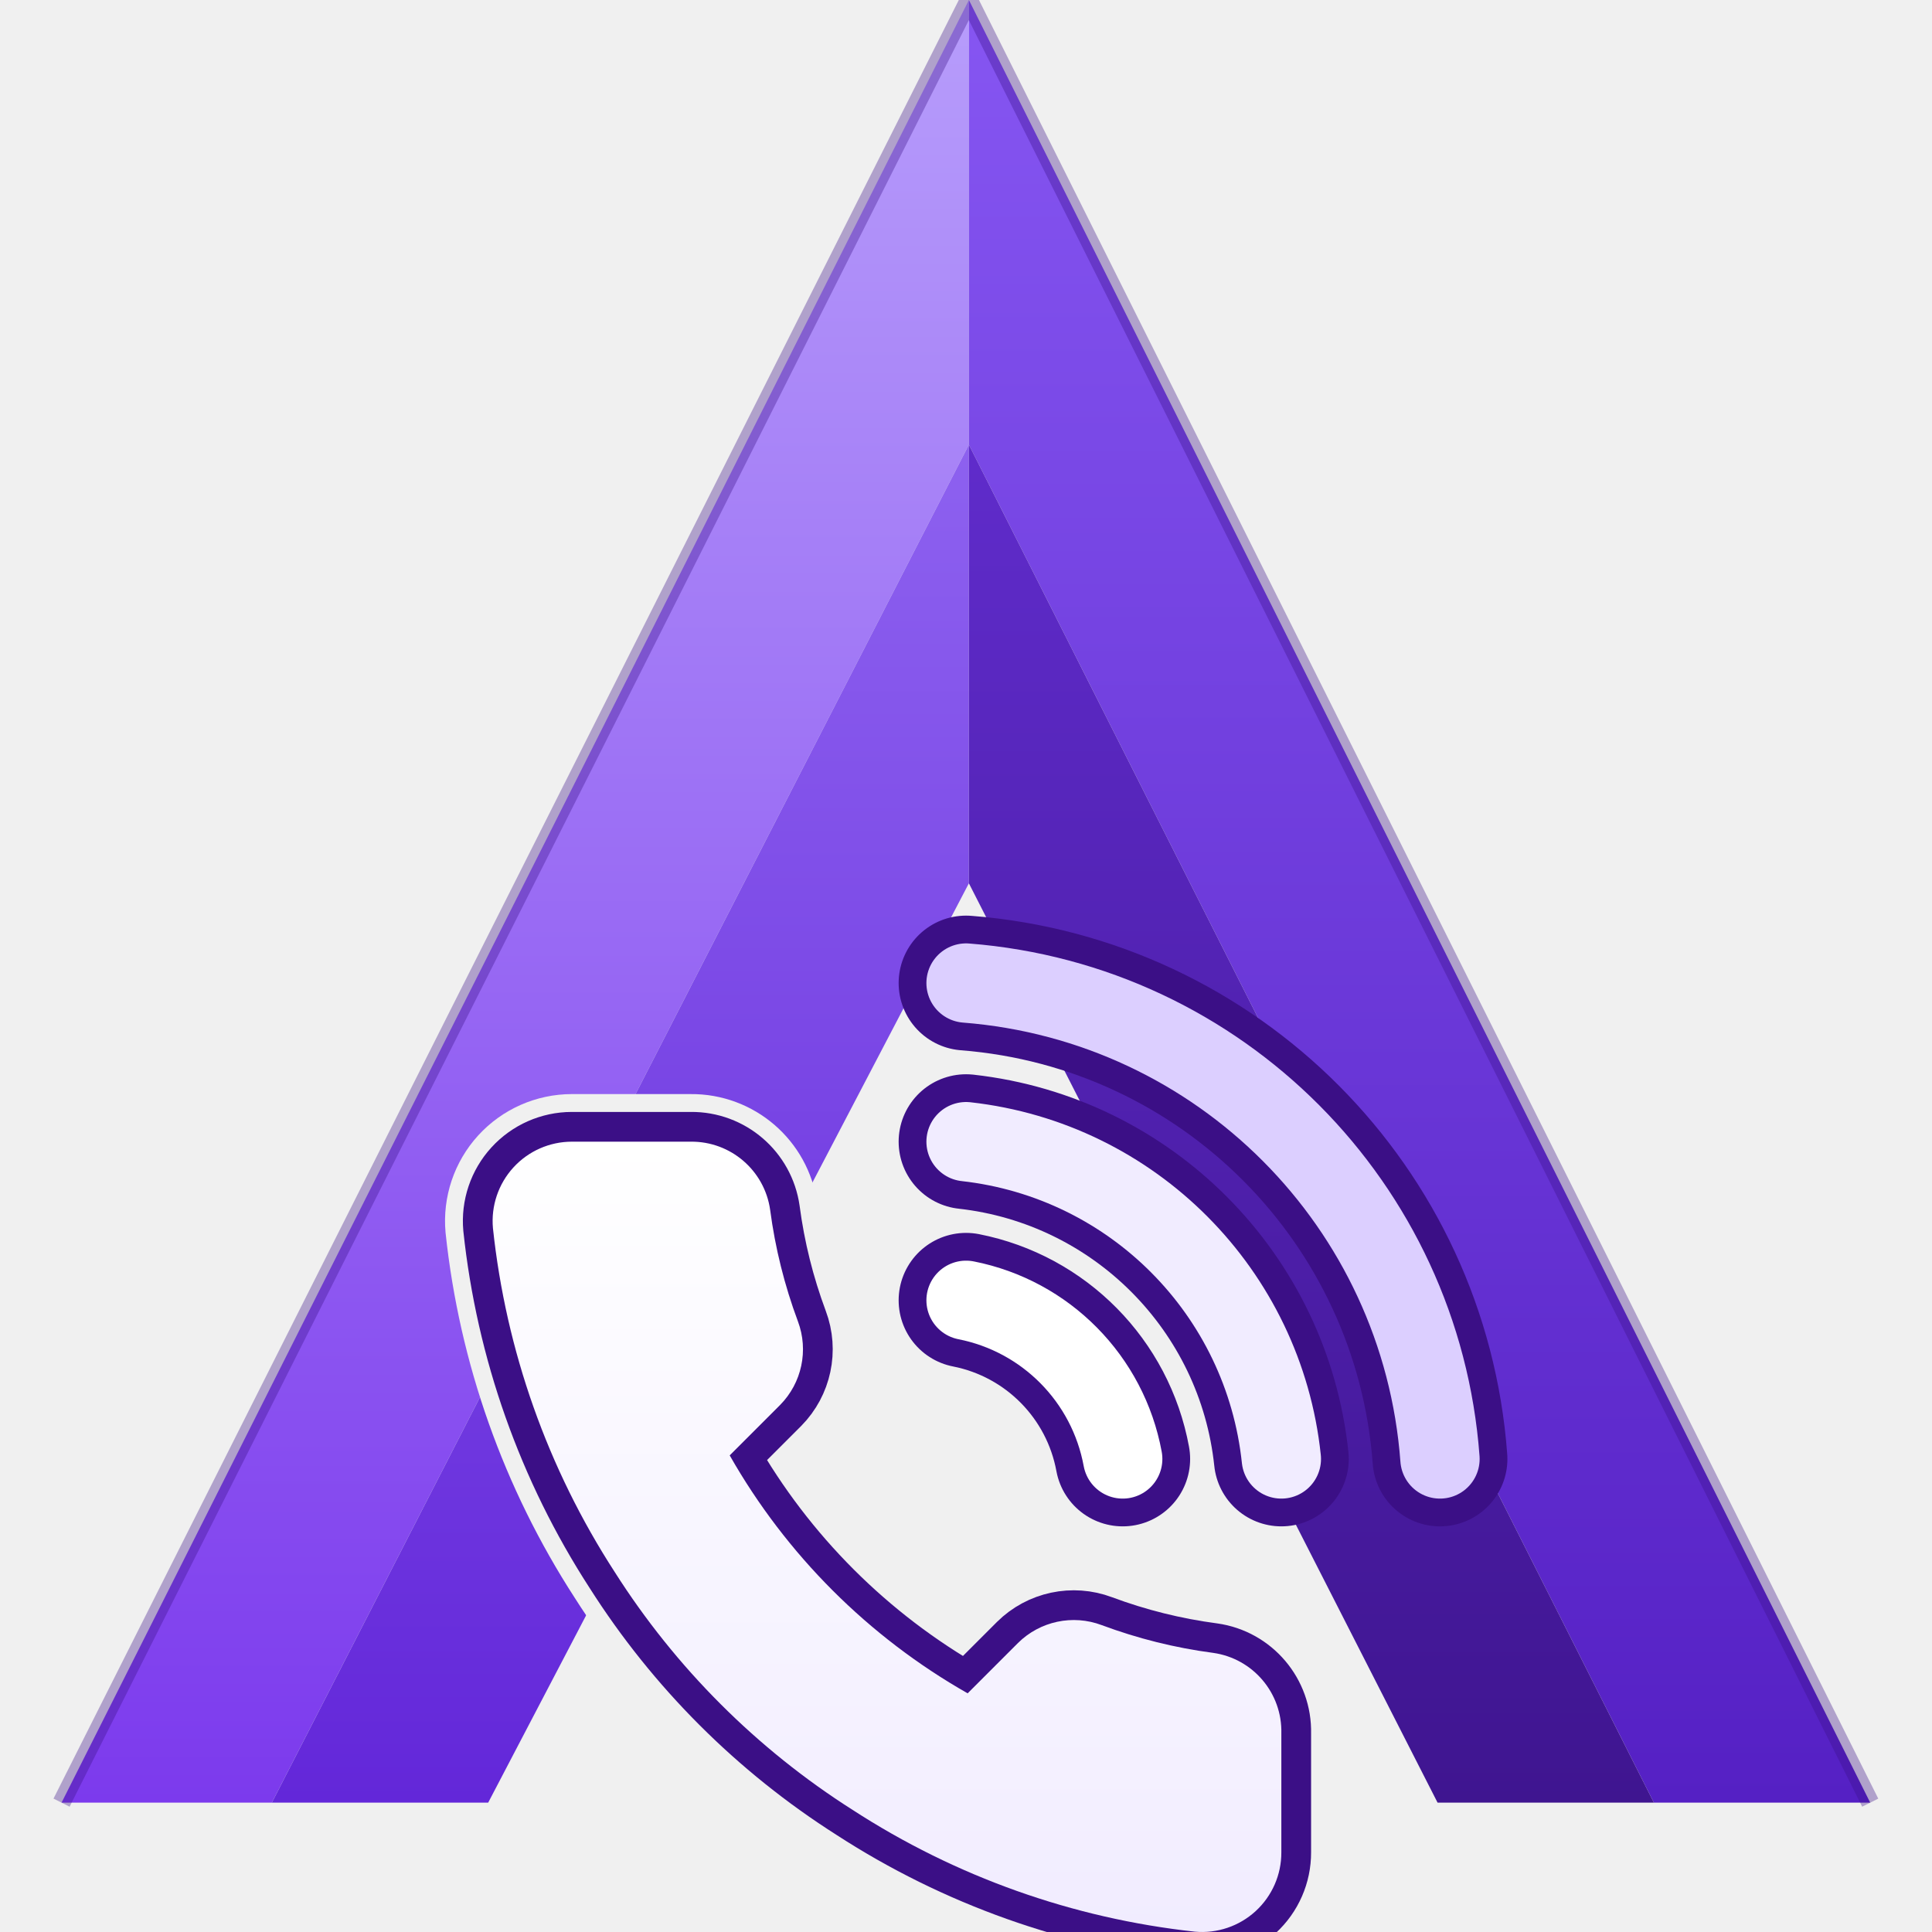
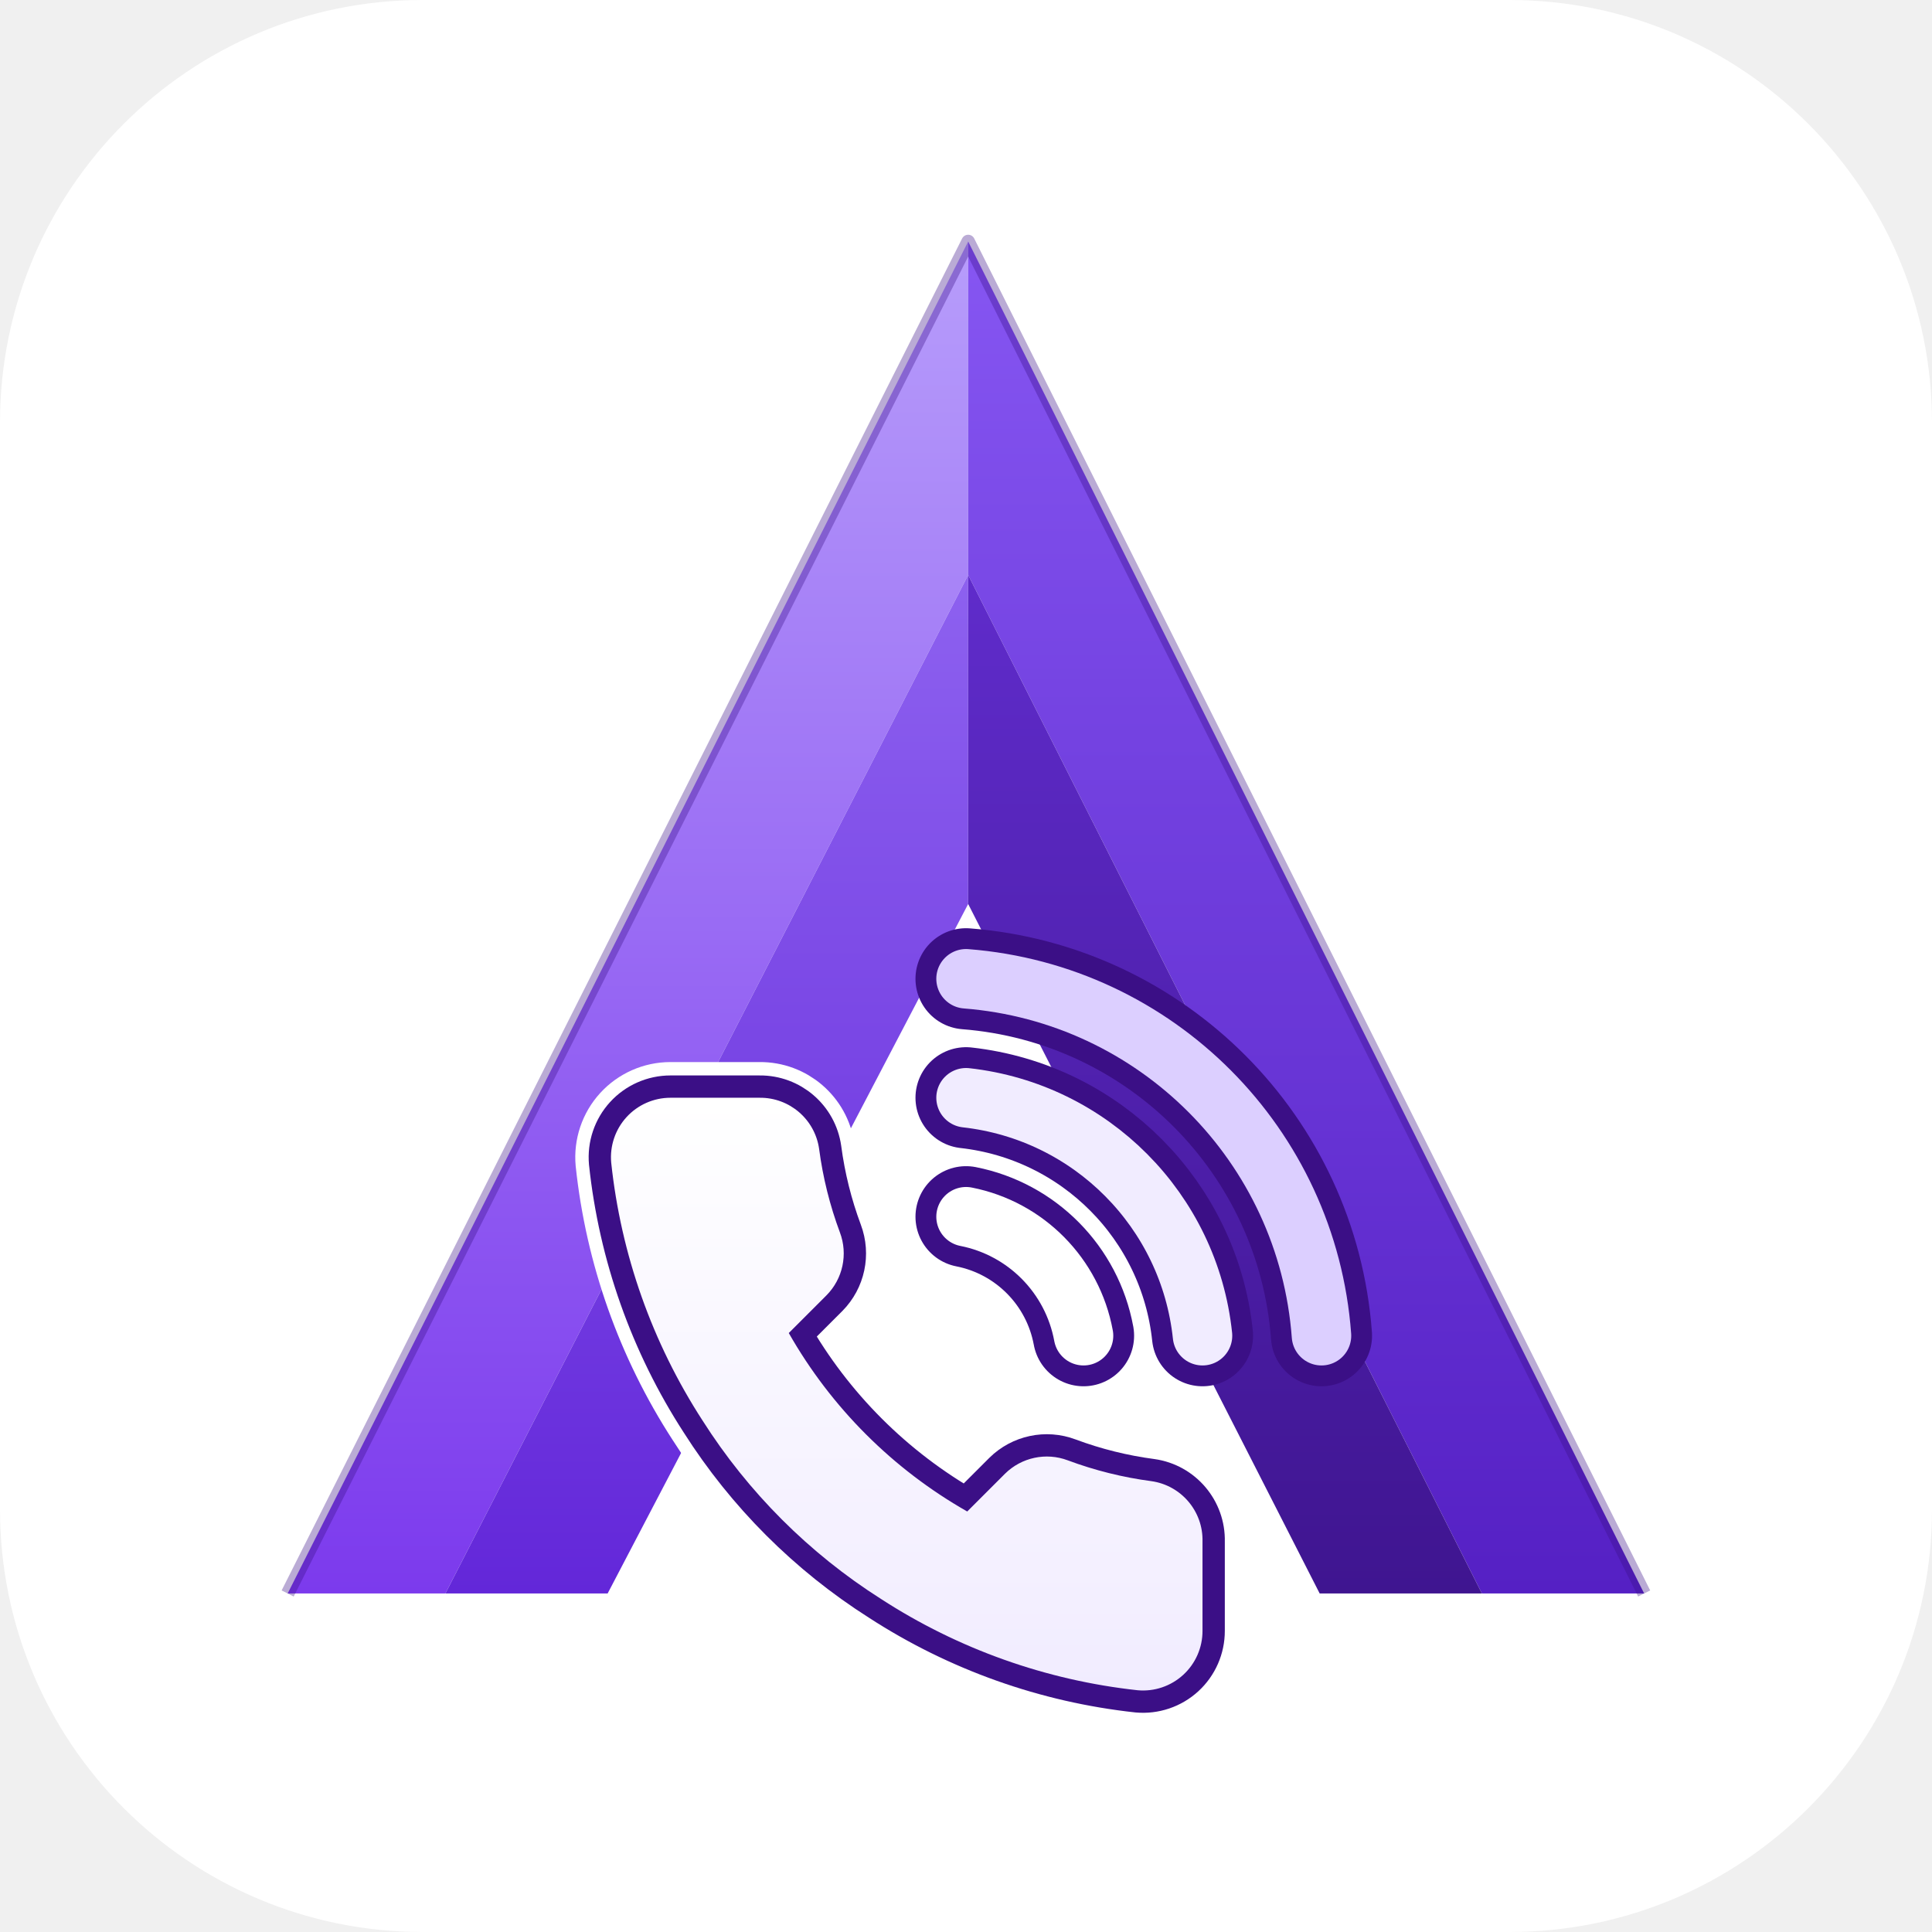
<svg xmlns="http://www.w3.org/2000/svg" viewBox="0 0 64 64" width="64" height="64">
-   <style>.moerk{display:none}@media (prefers-color-scheme:dark){.lys{display:none}.moerk{display:inline}}</style>
-   <g class="lys" transform="translate(1.84 0.00) scale(0.19905)">
-     <defs>
-       <linearGradient id="ldialer-L1" x1="0" y1="0" x2="0" y2="300" gradientUnits="userSpaceOnUse">
-         <stop offset="0" stop-color="#B79DFB" />
-         <stop offset="1" stop-color="#7C3AED" />
-       </linearGradient>
-       <linearGradient id="ldialer-L2" x1="0" y1="0" x2="0" y2="300" gradientUnits="userSpaceOnUse">
-         <stop offset="0" stop-color="#9B74F7" />
-         <stop offset="1" stop-color="#6327D9" />
-       </linearGradient>
-       <linearGradient id="ldialer-R1" x1="0" y1="0" x2="0" y2="300" gradientUnits="userSpaceOnUse">
-         <stop offset="0" stop-color="#8656F2" />
-         <stop offset="1" stop-color="#5520C4" />
-       </linearGradient>
-       <linearGradient id="ldialer-R2" x1="0" y1="0" x2="0" y2="300" gradientUnits="userSpaceOnUse">
-         <stop offset="0" stop-color="#6A33DE" />
-         <stop offset="1" stop-color="#3F1590" />
-       </linearGradient>
-       <linearGradient id="ldialer-ph" x1="0" y1="2" x2="0" y2="22" gradientUnits="userSpaceOnUse">
-         <stop offset="0" stop-color="#FFFFFF" />
-         <stop offset="1" stop-color="#F1ECFF" />
-       </linearGradient>
-       <mask id="ldialer-m" maskUnits="userSpaceOnUse" x="-60" y="-60" width="424" height="468">
-         <rect x="-60" y="-60" width="424" height="468" fill="#fff" />
-         <g transform="translate(138 256) scale(6.6) translate(-12 -12)">
-           <path d="M22 16.92v3a2 2 0 0 1-2.18 2 19.79 19.79 0 0 1-8.63-3.07 19.5 19.5 0 0 1-6-6 19.79 19.79 0 0 1-3.07-8.67A2 2 0 0 1 4.11 2h3a2 2 0 0 1 2 1.72 12.84 12.84 0 0 0 .7 2.81 2 2 0 0 1-.45 2.11L8.09 9.91a16 16 0 0 0 6 6l1.27-1.27a2 2 0 0 1 2.11-.45 12.84 12.84 0 0 0 2.81.7A2 2 0 0 1 22 16.92z" fill="#000" stroke="#000" stroke-width="2.4" stroke-linejoin="round" />
+   <rect width="64" height="64" rx="14" fill="#FFFFFF" />
+   <g transform="translate(32 32) scale(0.75) translate(-32 -32)">
+     <g transform="translate(1.84 0.00) scale(0.19905)">
+       <defs>
+         <linearGradient id="ldialer-L1" x1="0" y1="0" x2="0" y2="300" gradientUnits="userSpaceOnUse">
+           <stop offset="0" stop-color="#B79DFB" />
+           <stop offset="1" stop-color="#7C3AED" />
+         </linearGradient>
+         <linearGradient id="ldialer-L2" x1="0" y1="0" x2="0" y2="300" gradientUnits="userSpaceOnUse">
+           <stop offset="0" stop-color="#9B74F7" />
+           <stop offset="1" stop-color="#6327D9" />
+         </linearGradient>
+         <linearGradient id="ldialer-R1" x1="0" y1="0" x2="0" y2="300" gradientUnits="userSpaceOnUse">
+           <stop offset="0" stop-color="#8656F2" />
+           <stop offset="1" stop-color="#5520C4" />
+         </linearGradient>
+         <linearGradient id="ldialer-R2" x1="0" y1="0" x2="0" y2="300" gradientUnits="userSpaceOnUse">
+           <stop offset="0" stop-color="#6A33DE" />
+           <stop offset="1" stop-color="#3F1590" />
+         </linearGradient>
+         <linearGradient id="ldialer-ph" x1="0" y1="2" x2="0" y2="22" gradientUnits="userSpaceOnUse">
+           <stop offset="0" stop-color="#FFFFFF" />
+           <stop offset="1" stop-color="#F1ECFF" />
+         </linearGradient>
+         <mask id="ldialer-m" maskUnits="userSpaceOnUse" x="-60" y="-60" width="424" height="468">
+           <rect x="-60" y="-60" width="424" height="468" fill="#fff" />
+           <g transform="translate(138 256) scale(6.6) translate(-12 -12)">
+             <path d="M22 16.92v3a2 2 0 0 1-2.18 2 19.79 19.79 0 0 1-8.63-3.07 19.5 19.5 0 0 1-6-6 19.79 19.79 0 0 1-3.07-8.67A2 2 0 0 1 4.11 2h3a2 2 0 0 1 2 1.72 12.84 12.84 0 0 0 .7 2.81 2 2 0 0 1-.45 2.11L8.09 9.91a16 16 0 0 0 6 6l1.27-1.27a2 2 0 0 1 2.11-.45 12.84 12.84 0 0 0 2.81.7A2 2 0 0 1 22 16.92z" fill="#000" stroke="#000" stroke-width="2.4" stroke-linejoin="round" />
+           </g>
+         </mask>
+       </defs>
+       <g mask="url(#ldialer-m)">
+         <polygon fill="url(#ldialer-L1)" points="152,0 1,300 36,300 152,74" />
+         <polygon fill="url(#ldialer-L2)" points="152,74 36,300 72,300 152,147" />
+         <polygon fill="url(#ldialer-R1)" points="152,0 302,300 266,300 152,74" />
+         <polygon fill="url(#ldialer-R2)" points="152,74 266,300 230,300 152,147" />
+         <polyline points="1,300 152,0 302,300" fill="none" stroke="#3B0F86" stroke-opacity=".35" stroke-width="3" stroke-linejoin="round" />
+       </g>
+       <g transform="translate(138 256) scale(6.6) translate(-12 -12)">
+         <path d="M22 16.92v3a2 2 0 0 1-2.18 2 19.79 19.79 0 0 1-8.63-3.07 19.5 19.5 0 0 1-6-6 19.79 19.79 0 0 1-3.07-8.67A2 2 0 0 1 4.11 2h3a2 2 0 0 1 2 1.72 12.84 12.84 0 0 0 .7 2.81 2 2 0 0 1-.45 2.11L8.09 9.91a16 16 0 0 0 6 6l1.27-1.27a2 2 0 0 1 2.11-.45 12.84 12.84 0 0 0 2.81.7A2 2 0 0 1 22 16.92z" fill="#3B0F86" stroke="#3B0F86" stroke-width="1.5" stroke-linejoin="round" />
+         <path d="M22 16.92v3a2 2 0 0 1-2.18 2 19.79 19.79 0 0 1-8.63-3.07 19.5 19.5 0 0 1-6-6 19.79 19.79 0 0 1-3.07-8.67A2 2 0 0 1 4.11 2h3a2 2 0 0 1 2 1.72 12.84 12.84 0 0 0 .7 2.81 2 2 0 0 1-.45 2.11L8.09 9.91a16 16 0 0 0 6 6l1.27-1.27a2 2 0 0 1 2.11-.45 12.84 12.84 0 0 0 2.81.7A2 2 0 0 1 22 16.92z" fill="url(#ldialer-ph)" />
+         <g fill="none" stroke-linecap="round">
+           <path d="M14.05 6A5 5 0 0 1 18 10" stroke="#3B0F86" stroke-width="3.4" />
+           <path d="M14.05 2A9 9 0 0 1 22 10" stroke="#3B0F86" stroke-width="3.4" />
+           <path d="M14.05 -2A13 13 0 0 1 26 10" stroke="#3B0F86" stroke-width="3.4" />
+           <path d="M14.05 6A5 5 0 0 1 18 10" stroke="#FFFFFF" stroke-width="2" />
+           <path d="M14.05 2A9 9 0 0 1 22 10" stroke="#F1ECFF" stroke-width="2" />
+           <path d="M14.05 -2A13 13 0 0 1 26 10" stroke="#DCCFFF" stroke-width="2" />
        </g>
-       </mask>
-     </defs>
-     <g mask="url(#ldialer-m)">
-       <polygon fill="url(#ldialer-L1)" points="152,0 1,300 36,300 152,74" />
-       <polygon fill="url(#ldialer-L2)" points="152,74 36,300 72,300 152,147" />
-       <polygon fill="url(#ldialer-R1)" points="152,0 302,300 266,300 152,74" />
-       <polygon fill="url(#ldialer-R2)" points="152,74 266,300 230,300 152,147" />
-       <polyline points="1,300 152,0 302,300" fill="none" stroke="#3B0F86" stroke-opacity=".35" stroke-width="3" stroke-linejoin="round" />
-     </g>
-     <g transform="translate(138 256) scale(6.6) translate(-12 -12)">
-       <path d="M22 16.92v3a2 2 0 0 1-2.18 2 19.79 19.79 0 0 1-8.63-3.07 19.5 19.5 0 0 1-6-6 19.79 19.79 0 0 1-3.07-8.67A2 2 0 0 1 4.11 2h3a2 2 0 0 1 2 1.72 12.84 12.84 0 0 0 .7 2.81 2 2 0 0 1-.45 2.11L8.09 9.91a16 16 0 0 0 6 6l1.27-1.27a2 2 0 0 1 2.11-.45 12.84 12.84 0 0 0 2.81.7A2 2 0 0 1 22 16.92z" fill="#3B0F86" stroke="#3B0F86" stroke-width="1.5" stroke-linejoin="round" />
-       <path d="M22 16.92v3a2 2 0 0 1-2.18 2 19.79 19.79 0 0 1-8.63-3.07 19.5 19.5 0 0 1-6-6 19.79 19.79 0 0 1-3.07-8.67A2 2 0 0 1 4.11 2h3a2 2 0 0 1 2 1.72 12.84 12.84 0 0 0 .7 2.81 2 2 0 0 1-.45 2.11L8.09 9.91a16 16 0 0 0 6 6l1.27-1.27a2 2 0 0 1 2.11-.45 12.84 12.84 0 0 0 2.81.7A2 2 0 0 1 22 16.92z" fill="url(#ldialer-ph)" />
-       <g fill="none" stroke-linecap="round">
-         <path d="M14.05 6A5 5 0 0 1 18 10" stroke="#3B0F86" stroke-width="3.4" />
-         <path d="M14.05 2A9 9 0 0 1 22 10" stroke="#3B0F86" stroke-width="3.4" />
-         <path d="M14.05 -2A13 13 0 0 1 26 10" stroke="#3B0F86" stroke-width="3.4" />
-         <path d="M14.05 6A5 5 0 0 1 18 10" stroke="#FFFFFF" stroke-width="2" />
-         <path d="M14.05 2A9 9 0 0 1 22 10" stroke="#F1ECFF" stroke-width="2" />
-         <path d="M14.05 -2A13 13 0 0 1 26 10" stroke="#DCCFFF" stroke-width="2" />
-       </g>
-     </g>
-   </g>
-   <g class="moerk" transform="translate(1.84 0.00) scale(0.19905)">
-     <defs>
-       <linearGradient id="mdialer-L1" x1="0" y1="0" x2="0" y2="300" gradientUnits="userSpaceOnUse">
-         <stop offset="0" stop-color="#B79DFB" />
-         <stop offset="1" stop-color="#7C3AED" />
-       </linearGradient>
-       <linearGradient id="mdialer-L2" x1="0" y1="0" x2="0" y2="300" gradientUnits="userSpaceOnUse">
-         <stop offset="0" stop-color="#9B74F7" />
-         <stop offset="1" stop-color="#6327D9" />
-       </linearGradient>
-       <linearGradient id="mdialer-R1" x1="0" y1="0" x2="0" y2="300" gradientUnits="userSpaceOnUse">
-         <stop offset="0" stop-color="#8656F2" />
-         <stop offset="1" stop-color="#5520C4" />
-       </linearGradient>
-       <linearGradient id="mdialer-R2" x1="0" y1="0" x2="0" y2="300" gradientUnits="userSpaceOnUse">
-         <stop offset="0" stop-color="#6A33DE" />
-         <stop offset="1" stop-color="#3F1590" />
-       </linearGradient>
-       <linearGradient id="mdialer-ph" x1="0" y1="2" x2="0" y2="22" gradientUnits="userSpaceOnUse">
-         <stop offset="0" stop-color="#FFFFFF" />
-         <stop offset="1" stop-color="#F1ECFF" />
-       </linearGradient>
-       <mask id="mdialer-m" maskUnits="userSpaceOnUse" x="-60" y="-60" width="424" height="468">
-         <rect x="-60" y="-60" width="424" height="468" fill="#fff" />
-         <g transform="translate(138 256) scale(6.6) translate(-12 -12)">
-           <path d="M22 16.92v3a2 2 0 0 1-2.18 2 19.79 19.79 0 0 1-8.63-3.07 19.5 19.5 0 0 1-6-6 19.79 19.79 0 0 1-3.07-8.67A2 2 0 0 1 4.11 2h3a2 2 0 0 1 2 1.72 12.84 12.84 0 0 0 .7 2.81 2 2 0 0 1-.45 2.11L8.09 9.91a16 16 0 0 0 6 6l1.27-1.27a2 2 0 0 1 2.11-.45 12.84 12.84 0 0 0 2.81.7A2 2 0 0 1 22 16.92z" fill="#000" stroke="#000" stroke-width="2.4" stroke-linejoin="round" />
-         </g>
-       </mask>
-     </defs>
-     <g mask="url(#mdialer-m)">
-       <polygon fill="url(#mdialer-L1)" points="152,0 1,300 36,300 152,74" />
-       <polygon fill="url(#mdialer-L2)" points="152,74 36,300 72,300 152,147" />
-       <polygon fill="url(#mdialer-R1)" points="152,0 302,300 266,300 152,74" />
-       <polygon fill="url(#mdialer-R2)" points="152,74 266,300 230,300 152,147" />
-       <polyline points="1,300 152,0 302,300" fill="none" stroke="#3B0F86" stroke-opacity=".35" stroke-width="3" stroke-linejoin="round" />
-     </g>
-     <g transform="translate(138 256) scale(6.6) translate(-12 -12)">
-       <path d="M22 16.92v3a2 2 0 0 1-2.18 2 19.79 19.79 0 0 1-8.63-3.07 19.5 19.5 0 0 1-6-6 19.79 19.79 0 0 1-3.07-8.67A2 2 0 0 1 4.11 2h3a2 2 0 0 1 2 1.72 12.84 12.84 0 0 0 .7 2.81 2 2 0 0 1-.45 2.11L8.09 9.91a16 16 0 0 0 6 6l1.27-1.27a2 2 0 0 1 2.11-.45 12.84 12.84 0 0 0 2.81.7A2 2 0 0 1 22 16.92z" fill="#3B0F86" stroke="#3B0F86" stroke-width="1.5" stroke-linejoin="round" />
-       <path d="M22 16.92v3a2 2 0 0 1-2.18 2 19.79 19.79 0 0 1-8.63-3.07 19.5 19.5 0 0 1-6-6 19.79 19.79 0 0 1-3.07-8.67A2 2 0 0 1 4.11 2h3a2 2 0 0 1 2 1.72 12.84 12.84 0 0 0 .7 2.81 2 2 0 0 1-.45 2.11L8.09 9.91a16 16 0 0 0 6 6l1.27-1.27a2 2 0 0 1 2.11-.45 12.84 12.84 0 0 0 2.81.7A2 2 0 0 1 22 16.92z" fill="url(#mdialer-ph)" />
-       <g fill="none" stroke-linecap="round">
-         <path d="M14.05 6A5 5 0 0 1 18 10" stroke="#3B0F86" stroke-width="3.4" />
-         <path d="M14.05 2A9 9 0 0 1 22 10" stroke="#3B0F86" stroke-width="3.4" />
-         <path d="M14.05 -2A13 13 0 0 1 26 10" stroke="#3B0F86" stroke-width="3.4" />
-         <path d="M14.05 6A5 5 0 0 1 18 10" stroke="#FFFFFF" stroke-width="2" />
-         <path d="M14.05 2A9 9 0 0 1 22 10" stroke="#F1ECFF" stroke-width="2" />
-         <path d="M14.05 -2A13 13 0 0 1 26 10" stroke="#DCCFFF" stroke-width="2" />
      </g>
    </g>
  </g>
</svg>
